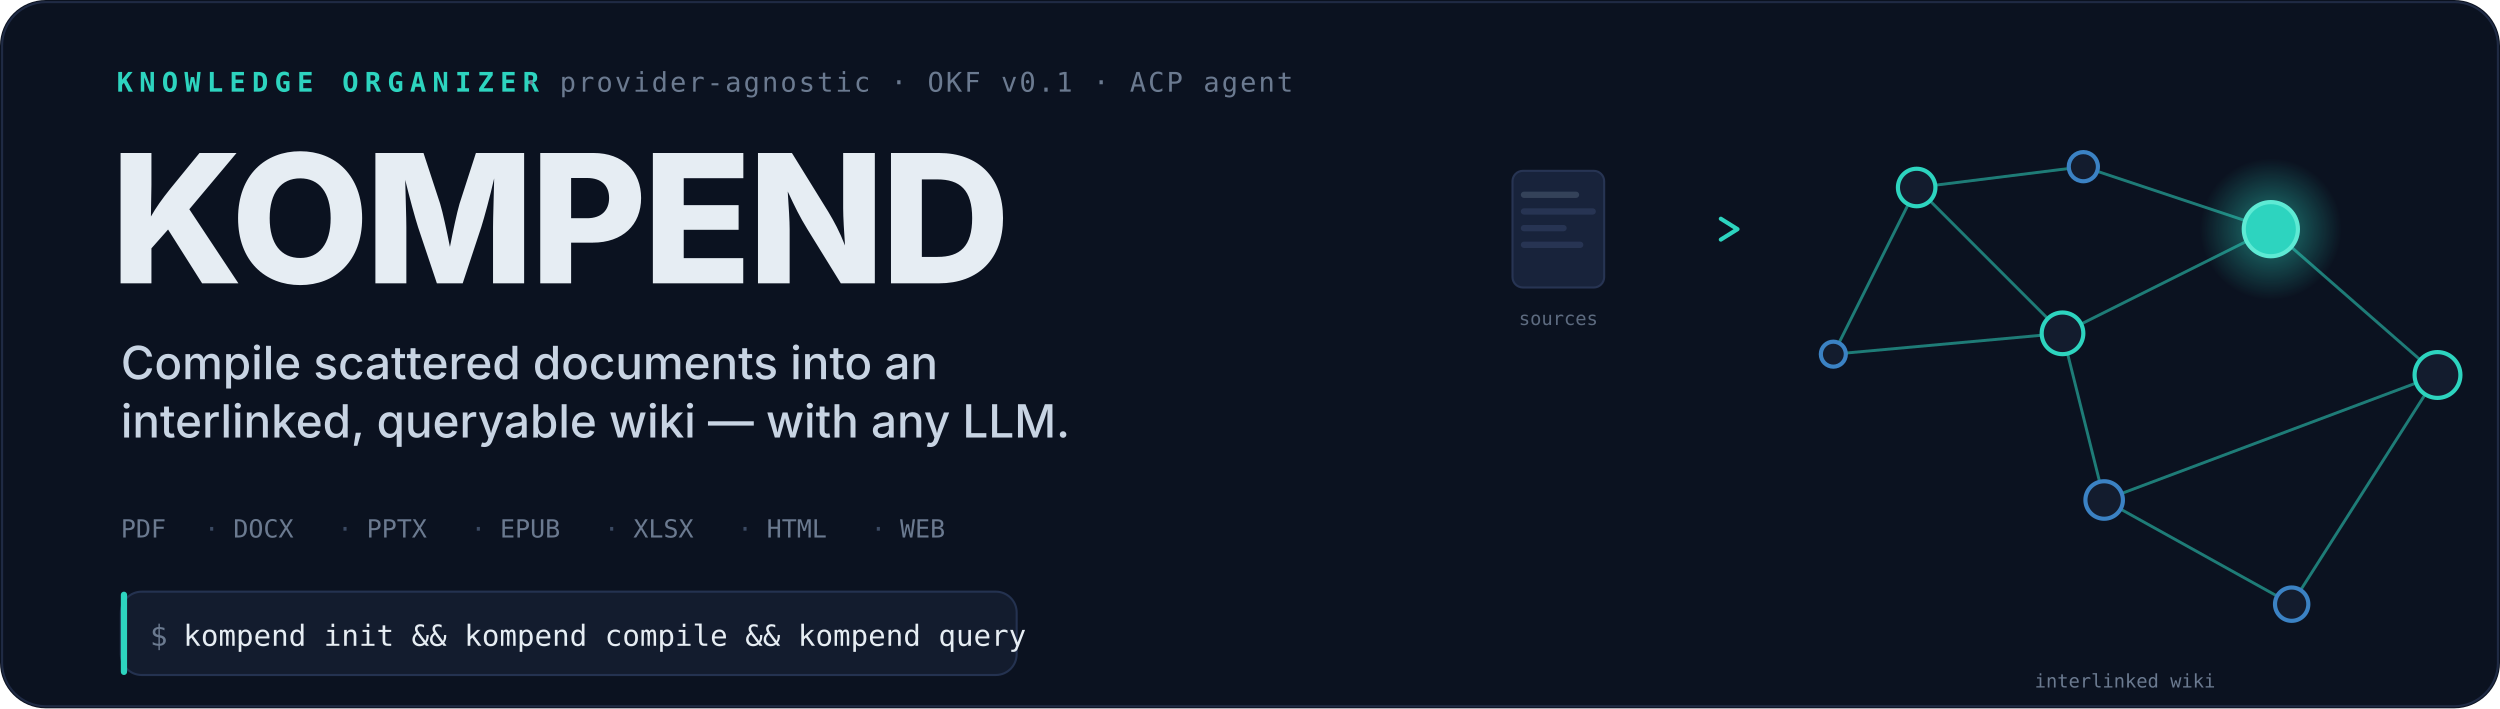
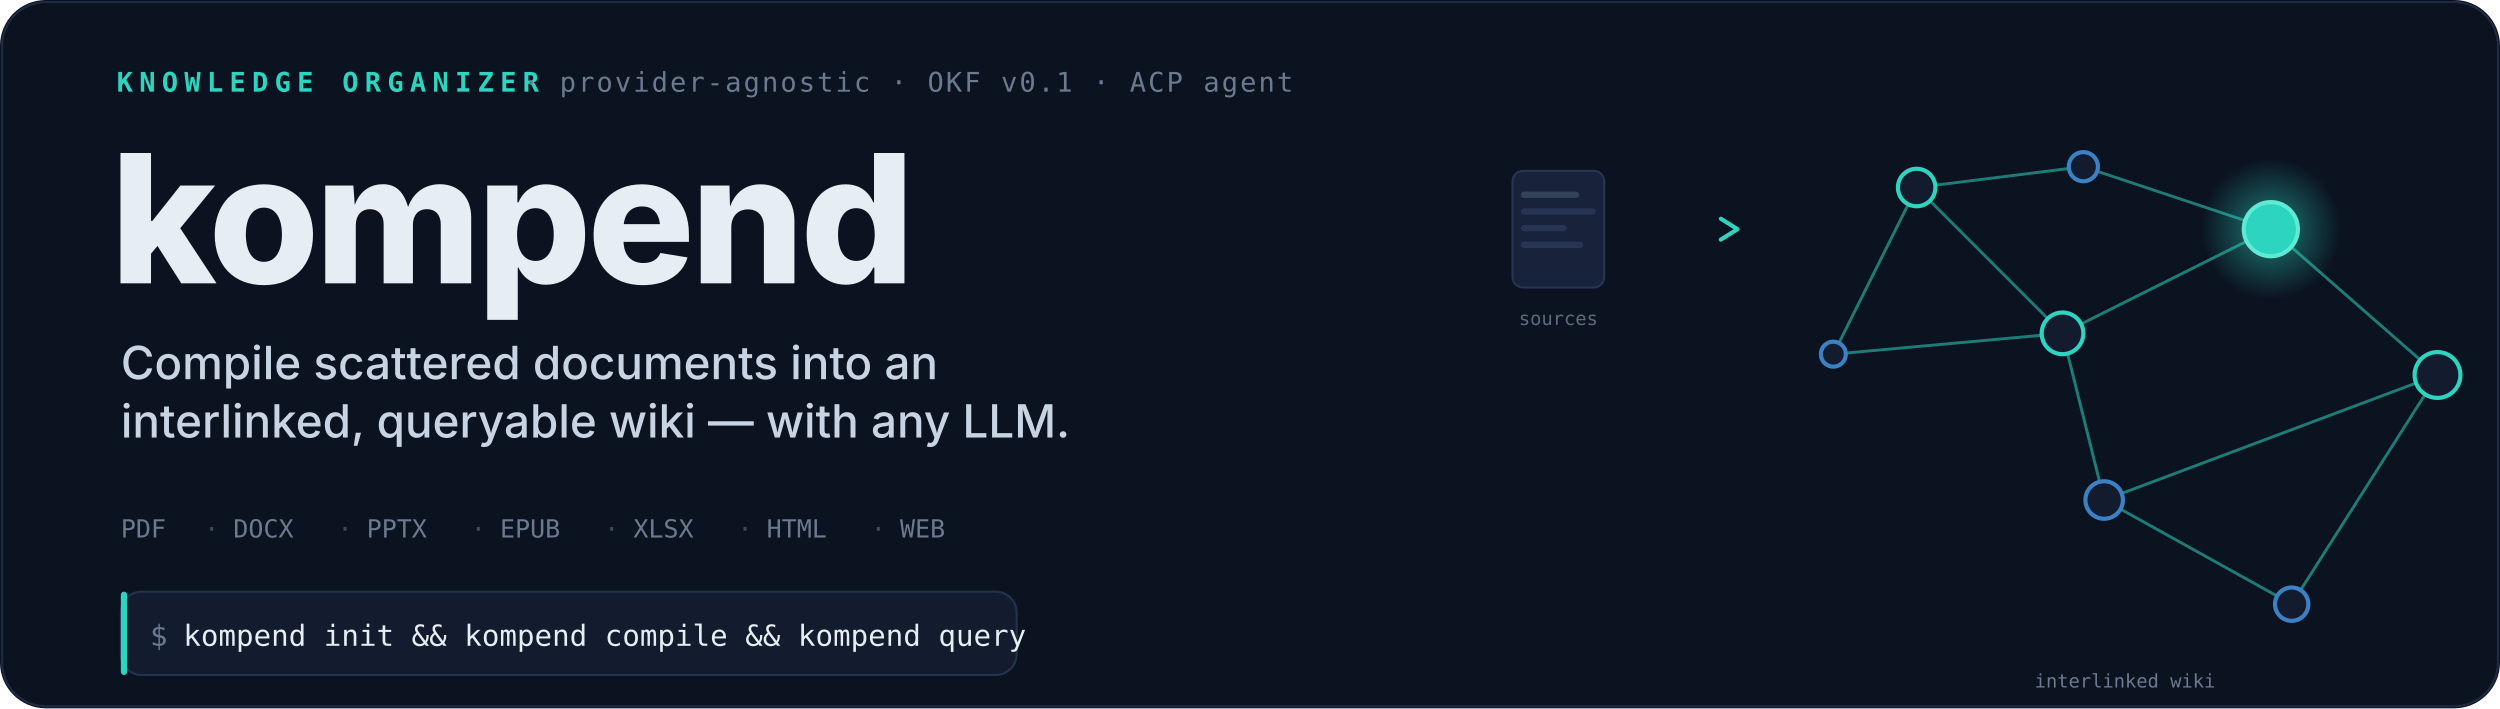
<svg xmlns="http://www.w3.org/2000/svg" width="1200" height="340" viewBox="0 0 1200 340" role="img" aria-labelledby="hero-title hero-desc">
  <defs>
    <linearGradient id="edgeGrad" x1="0" y1="0" x2="1" y2="0">
      <stop offset="0%" stop-color="#2dd4bf" stop-opacity="0.15" />
      <stop offset="100%" stop-color="#2dd4bf" stop-opacity="0.7" />
    </linearGradient>
    <radialGradient id="nodeGlow" cx="0.5" cy="0.5" r="0.5">
      <stop offset="0%" stop-color="#2dd4bf" stop-opacity="0.55" />
      <stop offset="100%" stop-color="#2dd4bf" stop-opacity="0" />
    </radialGradient>
  </defs>
  <rect width="1200" height="340" rx="22" fill="#0b1220" />
  <rect x="1" y="1" width="1198" height="338" rx="21" fill="none" stroke="#1f2a44" stroke-width="1" />
  <g transform="translate(56 44)">
    <text x="0" y="0" font-family="ui-monospace,SFMono-Regular,Menlo,monospace" font-size="13" letter-spacing="3" fill="#2dd4bf" font-weight="600">
      KNOWLEDGE ORGANIZER
    </text>
    <text x="195" y="0" font-family="ui-monospace,SFMono-Regular,Menlo,monospace" font-size="13" letter-spacing="1" fill="#6b7a90">
      · provider-agnostic · OKF v0.1 · ACP agent
    </text>
-     <text x="-3" y="92" font-family="-apple-system,BlinkMacSystemFont,Segoe UI,sans-serif" font-size="86" font-weight="800" fill="#e6edf3" letter-spacing="-2">KOMPEND</text>
+     <text x="-3" y="92" font-family="-apple-system,BlinkMacSystemFont,Segoe UI,sans-serif" font-size="86" font-weight="800" fill="#e6edf3" letter-spacing="-2">kompend</text>
    <text x="2" y="138" font-family="-apple-system,BlinkMacSystemFont,Segoe UI,sans-serif" font-size="22" font-weight="500" fill="#c8d4e3">
      Compile scattered documents into an
    </text>
    <text x="2" y="166" font-family="-apple-system,BlinkMacSystemFont,Segoe UI,sans-serif" font-size="22" font-weight="500" fill="#c8d4e3">
      interlinked, queryable wiki — with any LLM.
    </text>
    <g transform="translate(2 214)" font-family="ui-monospace,SFMono-Regular,Menlo,monospace" font-size="12" fill="#6b7a90">
      <text x="0" y="0">PDF</text>
      <text x="40" y="0" fill="#3b4a63">·</text>
      <text x="54" y="0">DOCX</text>
      <text x="104" y="0" fill="#3b4a63">·</text>
      <text x="118" y="0">PPTX</text>
      <text x="168" y="0" fill="#3b4a63">·</text>
      <text x="182" y="0">EPUB</text>
      <text x="232" y="0" fill="#3b4a63">·</text>
      <text x="246" y="0">XLSX</text>
      <text x="296" y="0" fill="#3b4a63">·</text>
      <text x="310" y="0">HTML</text>
      <text x="360" y="0" fill="#3b4a63">·</text>
      <text x="374" y="0">WEB</text>
    </g>
    <g transform="translate(2 240)">
      <rect x="0" y="0" width="430" height="40" rx="10" fill="#131c2e" stroke="#243250" stroke-width="1" />
      <text x="14" y="26" font-family="ui-monospace,SFMono-Regular,Menlo,monospace" font-size="14" fill="#6b7a90">$</text>
      <text x="30" y="26" font-family="ui-monospace,SFMono-Regular,Menlo,monospace" font-size="14" fill="#e6edf3">kompend init &amp;&amp; kompend compile &amp;&amp; kompend query</text>
      <rect x="0" y="0" width="3" height="40" rx="1.5" fill="#2dd4bf" />
    </g>
  </g>
  <g transform="translate(720 40)">
    <g opacity="0.85">
      <rect x="6" y="42" width="44" height="56" rx="5" fill="#1a2640" stroke="#2c3a5c" stroke-width="1" />
      <rect x="10" y="52" width="28" height="3" rx="1.5" fill="#3b4a63" />
      <rect x="10" y="60" width="36" height="3" rx="1.5" fill="#2c3a5c" />
      <rect x="10" y="68" width="22" height="3" rx="1.5" fill="#2c3a5c" />
      <rect x="10" y="76" width="30" height="3" rx="1.5" fill="#2c3a5c" />
      <text x="28" y="116" font-family="ui-monospace,SFMono-Regular,Menlo,monospace" font-size="9" fill="#6b7a90" text-anchor="middle">sources</text>
    </g>
    <path d="M58 70 Q90 70 110 70" fill="none" stroke="url(#edgeGrad)" stroke-width="2" />
    <path d="M106 65 L114 70 L106 75" fill="none" stroke="#2dd4bf" stroke-width="2" stroke-linecap="round" stroke-linejoin="round" />
    <g transform="translate(120 0)">
      <g stroke="#2dd4bf" stroke-width="1.4" opacity="0.55" fill="none">
        <line x1="80" y1="50" x2="160" y2="40" />
        <line x1="80" y1="50" x2="150" y2="120" />
        <line x1="160" y1="40" x2="250" y2="70" />
        <line x1="150" y1="120" x2="250" y2="70" />
        <line x1="150" y1="120" x2="170" y2="200" />
        <line x1="250" y1="70" x2="330" y2="140" />
        <line x1="170" y1="200" x2="330" y2="140" />
        <line x1="170" y1="200" x2="260" y2="250" />
        <line x1="330" y1="140" x2="260" y2="250" />
        <line x1="80" y1="50" x2="40" y2="130" />
        <line x1="40" y1="130" x2="150" y2="120" />
      </g>
      <circle cx="250" cy="70" r="34" fill="url(#nodeGlow)" />
      <g>
        <circle cx="80" cy="50" r="9" fill="#131c2e" stroke="#2dd4bf" stroke-width="2" />
        <circle cx="160" cy="40" r="7" fill="#131c2e" stroke="#3b82c4" stroke-width="2" />
        <circle cx="40" cy="130" r="6" fill="#131c2e" stroke="#3b82c4" stroke-width="2" />
        <circle cx="150" cy="120" r="10" fill="#131c2e" stroke="#2dd4bf" stroke-width="2" />
        <circle cx="250" cy="70" r="13" fill="#2dd4bf" stroke="#5eead4" stroke-width="2" />
        <circle cx="330" cy="140" r="11" fill="#131c2e" stroke="#2dd4bf" stroke-width="2" />
        <circle cx="170" cy="200" r="9" fill="#131c2e" stroke="#3b82c4" stroke-width="2" />
        <circle cx="260" cy="250" r="8" fill="#131c2e" stroke="#3b82c4" stroke-width="2" />
      </g>
      <text x="180" y="290" font-family="ui-monospace,SFMono-Regular,Menlo,monospace" font-size="9" fill="#6b7a90" text-anchor="middle">interlinked wiki</text>
    </g>
  </g>
</svg>
